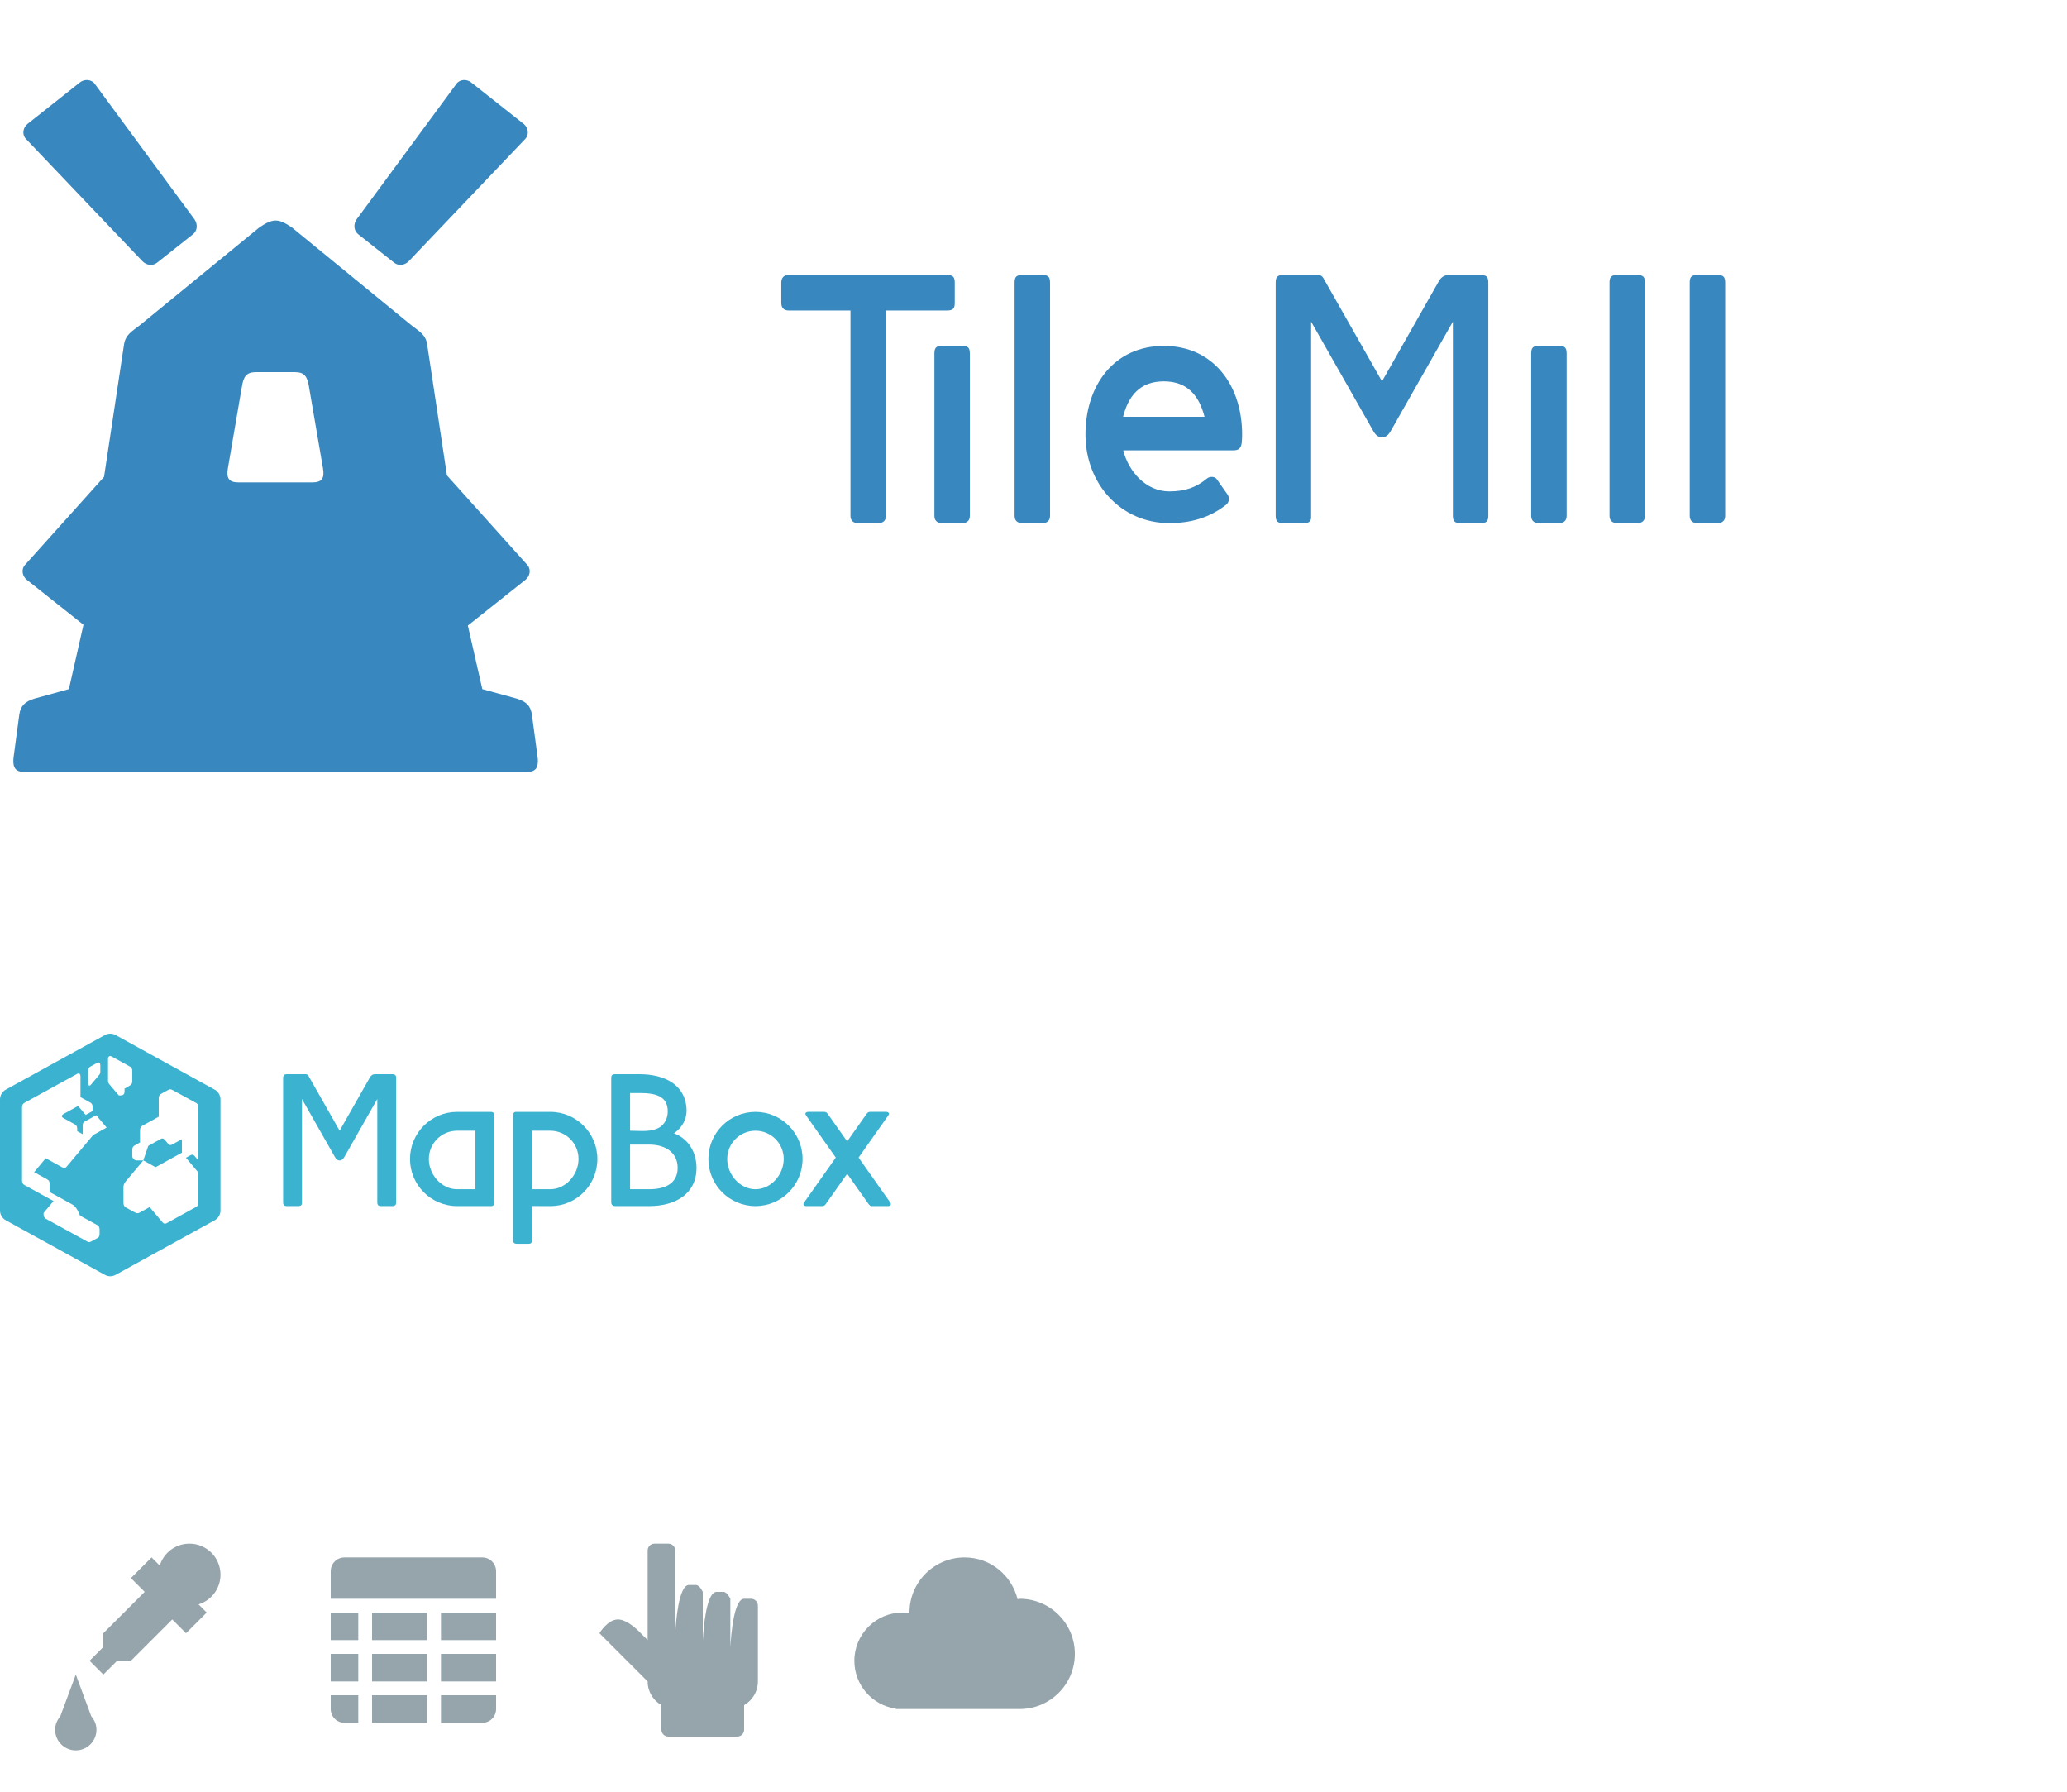
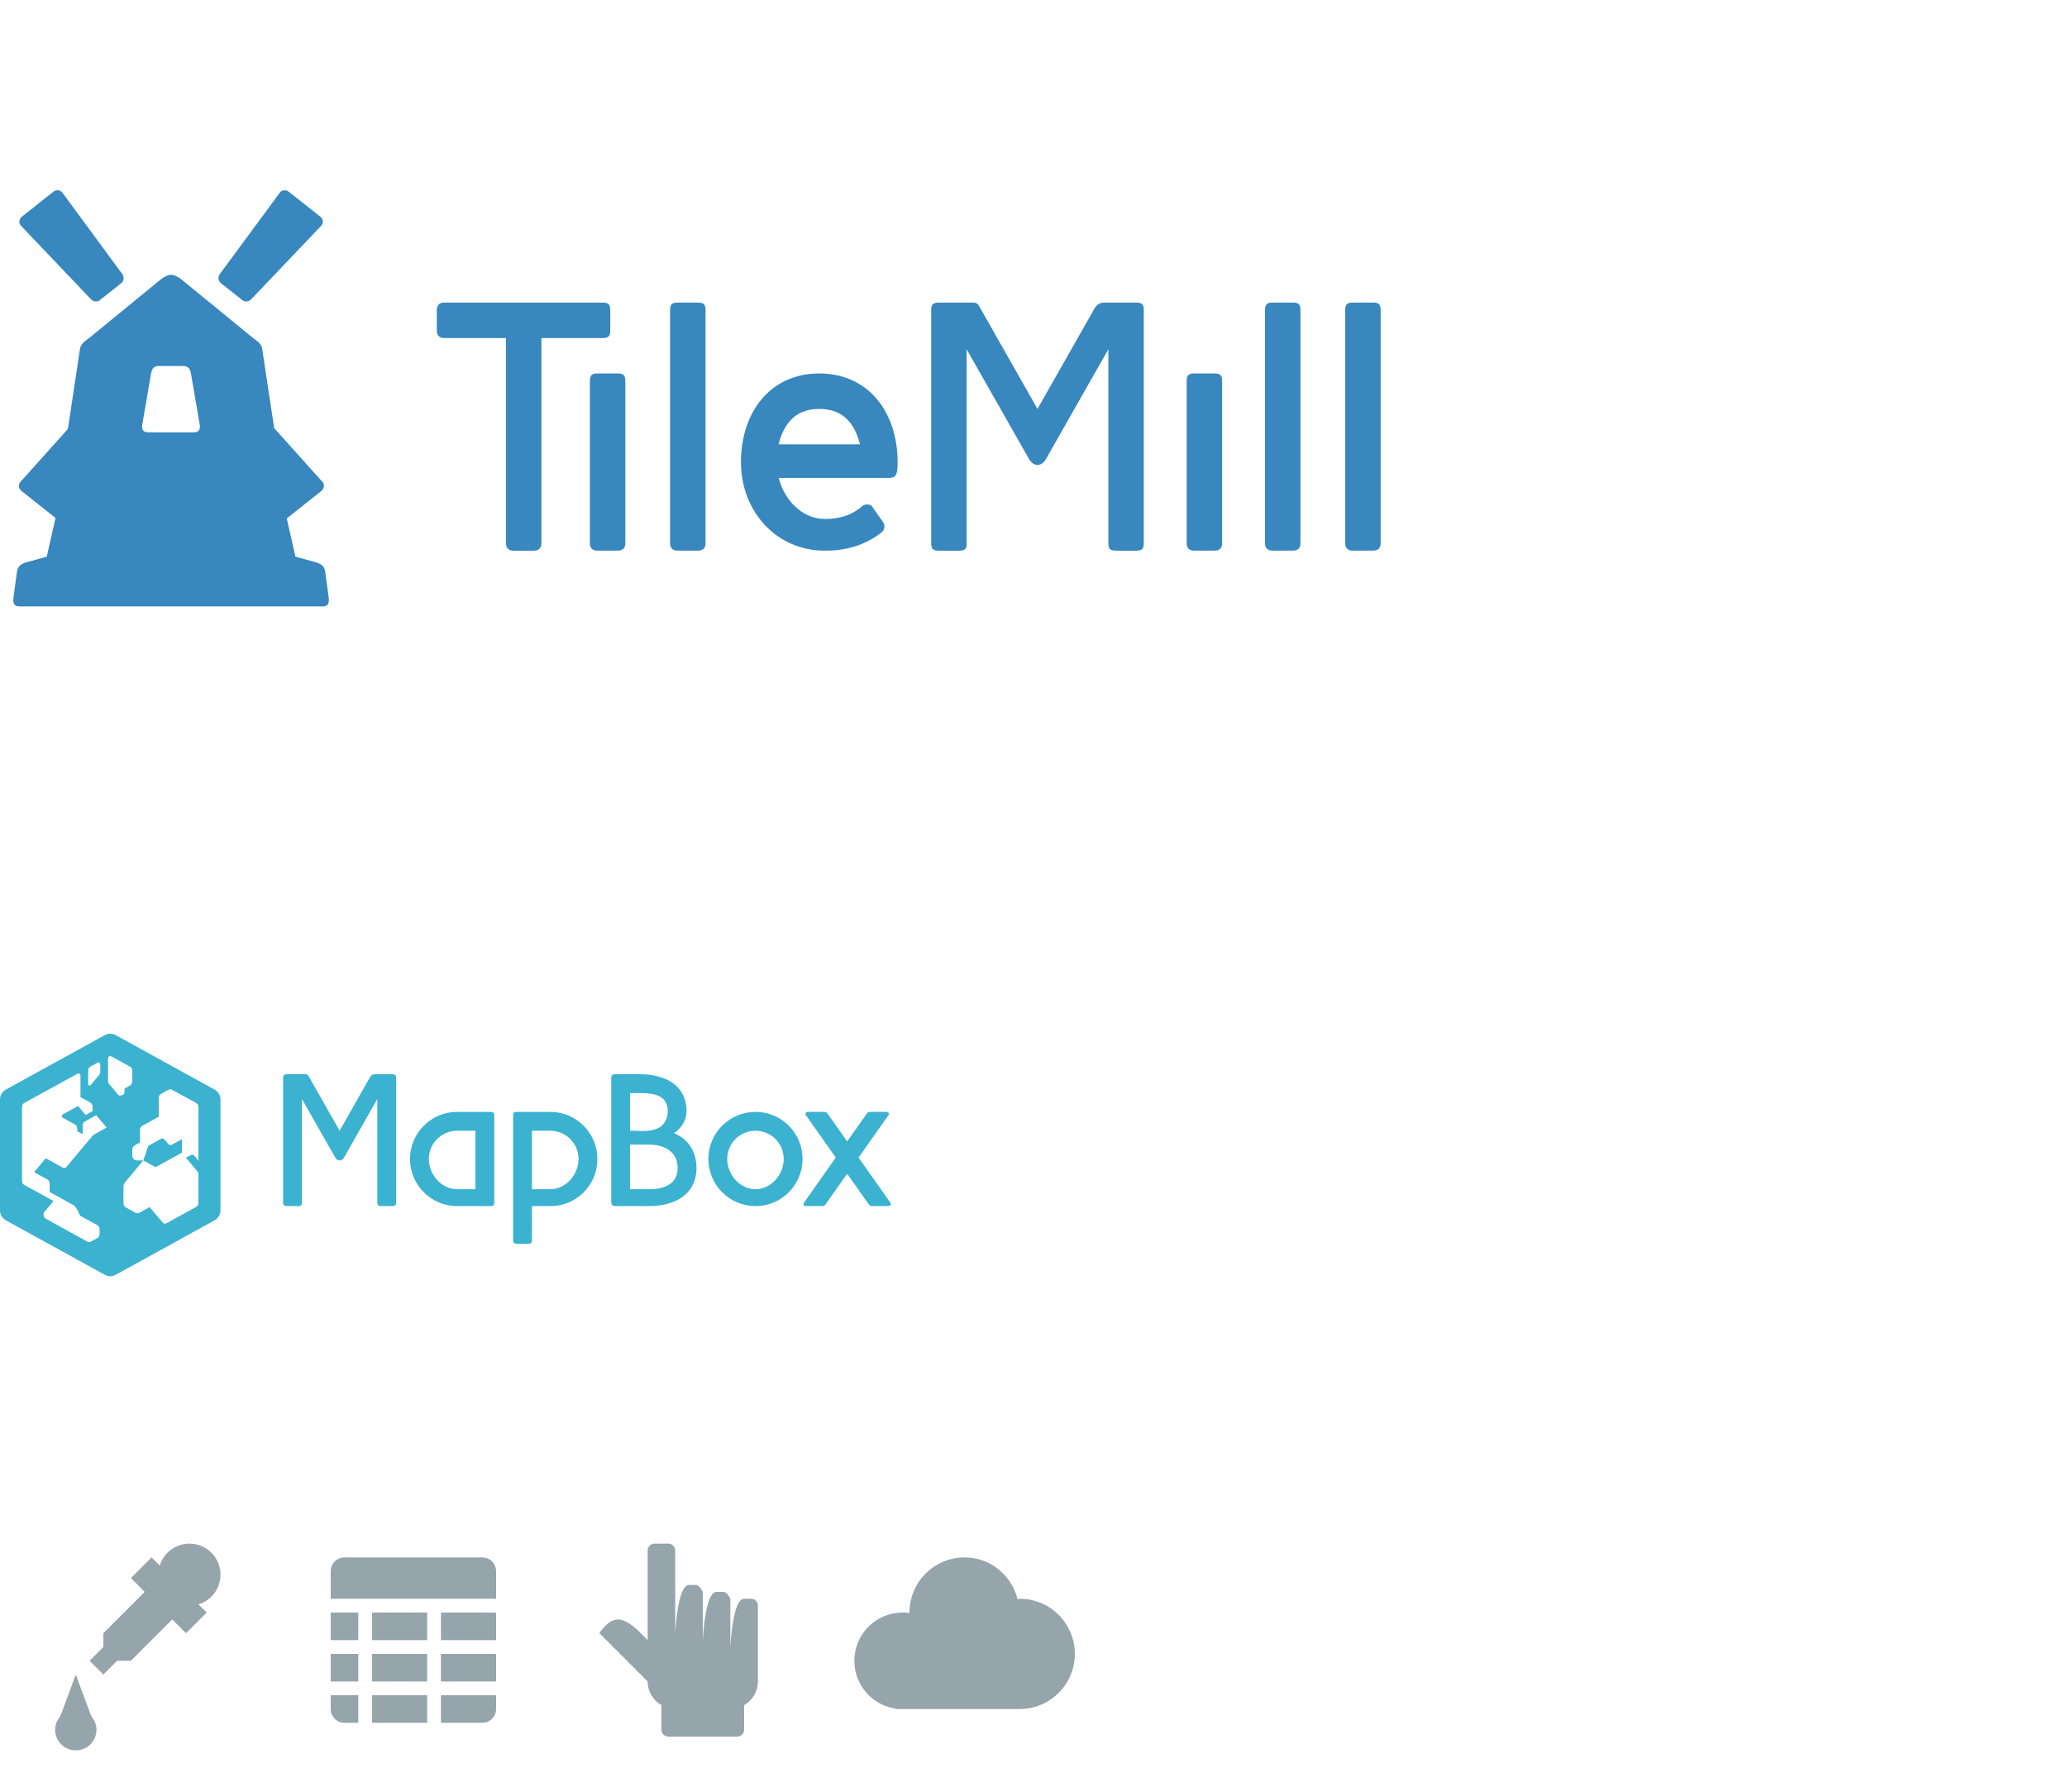
<svg xmlns="http://www.w3.org/2000/svg" width="150" height="130" id="svg7551" version="1.1">
  <defs id="defs7553" />
  <g id="layer2" transform="translate(0,-22.36218)" style="display:none">
    <rect style="color:#000000;fill:#f2f2f2;fill-opacity:1;fill-rule:nonzero;stroke:none;stroke-width:2;marker:none;visibility:visible;display:inline;overflow:visible;enable-background:accumulate" id="rect17711" width="150" height="130" x="-4.2188475e-15" y="22.362" rx="0" ry="0" />
  </g>
  <g id="layer1" transform="translate(0,-22.36218)">
-     <g id="g5159-5-0" style="fill:#3887be;fill-opacity:1;display:inline" transform="matrix(0.1353383,0,0,0.1353383,-54.13139,68.25293)">
+     <g id="g5159-5-0" style="fill:#3887be;fill-opacity:1;display:inline" transform="matrix(0.1353383,0,0,0.1353383,-79.13139,70.25293)">
      <path id="path4461-5-6-54" d="m 1024,-153.638 c -26.733,0 -42,21.266 -42,47.5 0,26.234 18.767,47.5 45,47.5 11.578,0 21.681,-2.956 30.375,-9.812 1.588,-1.252 2.197,-3.542 0.688,-5.688 l -5.719,-8.125 c -1.018,-1.446 -3.725,-1.508 -5.125,-0.344 -5.676,4.72 -11.543,6.962 -20.219,6.969 -12.843,0.009 -22,-11 -24.75,-22 l 58.906,0 c 3,0 4.163,-1 4.625,-4 0.145,-1.478 0.219,-2.981 0.219,-4.5 0,-26.234 -15.267,-47.5 -42,-47.5 z m 0,19 c 12.913,0 18.986,7.926 21.844,19 l -43.688,0 c 2.858,-11.074 8.931,-19 21.844,-19 z" clip-path="none" style="color:#000000;fill:#3887be;fill-opacity:1;fill-rule:nonzero;stroke:none;stroke-width:50;marker:none;visibility:visible;display:inline;overflow:visible;enable-background:accumulate" />
      <path style="color:#000000;fill:#3887be;fill-opacity:1;fill-rule:nonzero;stroke:none;stroke-width:50;marker:none;visibility:visible;display:inline;overflow:visible;enable-background:accumulate" d="m 1088,-191.638 c -3,0 -4,1 -4,4 l 0,125 c 0,3 1,4 4,4 l 11.125,0 c 2.444,0 3.545,-0.694 3.875,-2.562 l 0,-105.438 33.25,58.5 c 1.326,2.333 2.75,3.487 4.75,3.5 2,0.013 3.424,-1.167 4.75,-3.5 l 33.25,-58.5 0,104 c 0,3 1,4 4,4 l 11,0 c 3,0 4,-1 4,-4 l 0,-125 c 0,-3 -1,-4 -4,-4 l -17.125,0 c -2.495,0 -4.145,1.069 -5.5,3.5 l -30.375,53.5 -30.438,-53.594 c -1.131,-1.991 -1.504,-3.406 -4,-3.406 z" id="path4595-9-5-3" />
      <path id="path24748-9-8-0-0" d="m 822.75,-191.638 c -2.549,0 -3.844,1.574 -3.844,4.031 l 0,10.938 c 0,2.458 1.294,4.031 3.844,4.031 l 33.25,0 0,110.156 c 0,2.549 1.574,3.844 4.031,3.844 l 10.938,0 c 2.458,0 4.031,-1.294 4.031,-3.844 l 0,-110.156 32.906,0 c 3,0 4,-1 4,-4 l 0,-11 c 0,-3 -1,-4 -4,-4 l -85.156,0 z" style="color:#000000;fill:#3887be;fill-opacity:1;fill-rule:nonzero;stroke:none;stroke-width:50;marker:none;visibility:visible;display:inline;overflow:visible;enable-background:accumulate" />
      <path id="path3668-1-1-2" d="m 948,-191.638 c -3,0 -4,1 -4,4 l 0,125.147 c 0,2.549 1.574,3.844 4.031,3.844 l 10.938,0 c 2.458,0 4.031,-1.294 4.031,-3.844 l 0,-125.147 c 0,-3 -1,-4 -4,-4 -3.667,0 -7.333,0 -11,0 z" style="color:#000000;fill:#3887be;fill-opacity:1;fill-rule:nonzero;stroke:none;stroke-width:50;marker:none;visibility:visible;display:inline;overflow:visible;enable-background:accumulate" />
      <path id="path4597-9-0-7" d="m 1225,-153.638 c -3,0 -4,1 -4,4 l 0,87.147 c 0,2.549 1.574,3.844 4.031,3.844 l 10.938,0 c 2.458,0 4.031,-1.294 4.031,-3.844 l 0,-87.147 c 0,-3 -1,-4 -4,-4 -3.667,0 -7.333,0 -11,0 z" style="color:#000000;fill:#3887be;fill-opacity:1;fill-rule:nonzero;stroke:none;stroke-width:50;marker:none;visibility:visible;display:inline;overflow:visible;enable-background:accumulate" />
      <path style="color:#000000;fill:#3887be;fill-opacity:1;fill-rule:nonzero;stroke:none;stroke-width:50;marker:none;visibility:visible;display:inline;overflow:visible;enable-background:accumulate" d="m 1267,-191.638 c -3,0 -4,1 -4,4 l 0,125.147 c 0,2.549 1.574,3.844 4.031,3.844 l 10.938,0 c 2.458,0 4.031,-1.294 4.031,-3.844 l 0,-125.147 c 0,-3 -1,-4 -4,-4 -3.667,0 -7.333,0 -11,0 z" id="path4599-5-2-1" />
      <path id="path4601-6-4-7" d="m 1310,-191.638 c -3,0 -4,1 -4,4 l 0,125.147 c 0,2.549 1.574,3.844 4.031,3.844 l 10.938,0 c 2.458,0 4.031,-1.294 4.031,-3.844 l 0,-125.147 c 0,-3 -1,-4 -4,-4 -3.667,0 -7.333,0 -11,0 z" style="color:#000000;fill:#3887be;fill-opacity:1;fill-rule:nonzero;stroke:none;stroke-width:50;marker:none;visibility:visible;display:inline;overflow:visible;enable-background:accumulate" />
      <path style="color:#000000;fill:#3887be;fill-opacity:1;fill-rule:nonzero;stroke:none;stroke-width:50;marker:none;visibility:visible;display:inline;overflow:visible;enable-background:accumulate" d="m 905,-153.638 c -3,0 -4,1 -4,4 l 0,87.147 c 0,2.549 1.574,3.844 4.031,3.844 l 10.938,0 c 2.458,0 4.031,-1.294 4.031,-3.844 l 0,-87.147 c 0,-3 -1,-4 -4,-4 -3.667,0 -7.333,0 -11,0 z" id="path4605-5-0-9" />
    </g>
-     <g style="fill:#3887be;display:inline;fill-opacity:1" id="g33033" transform="matrix(0.2556115,0,0,0.2556115,-154.3156,87.8115)">
+     <g style="fill:#3887be;fill-opacity:1;display:inline" id="g33033" transform="matrix(0.1537632,0,0,0.1537632,-92.44323,72.04642)">
      <path style="color:#000000;fill:#3887be;fill-opacity:1;fill-rule:nonzero;stroke:none;stroke-width:1.391;marker:none;visibility:visible;display:inline;overflow:visible;enable-background:accumulate" d="m 628.098,-233.325 c -0.588,0.051 -1.199,0.27 -1.688,0.656 l -14.875,11.781 c -1.303,1.031 -1.634,3.004 -0.5,4.219 l 33.04,34.689 c 1.134,1.215 2.915,1.531 4.219,0.5 l 10.188,-8.062 c 1.303,-1.031 1.391,-2.836 0.469,-4.219 l -28.29,-38.439 c -0.461,-0.691 -1.225,-1.046 -2,-1.125 -0.194,-0.02 -0.366,-0.017 -0.562,0 z m 107.12,0 c -0.775,0.079 -1.508,0.434 -1.969,1.125 l -28.321,38.439 c -0.922,1.383 -0.803,3.187 0.5,4.219 l 10.188,8.062 c 1.303,1.031 3.085,0.715 4.219,-0.5 l 33.04,-34.689 c 1.134,-1.215 0.803,-3.187 -0.5,-4.219 l -14.906,-11.781 c -0.652,-0.516 -1.475,-0.735 -2.25,-0.656 z m -53.248,39.87 c -1.297,0 -2.624,0.614 -4.562,1.906 l -34,27.817 c -2.17,1.722 -4.051,2.597 -4.487,5.486 l -5.669,37.545 -22.438,25 c -1.134,1.215 -0.803,3.187 0.5,4.219 l 16.094,12.781 -4.136,18.26 -9.836,2.709 c -2.633,0.861 -3.873,1.973 -4.25,4.562 l -1.562,11.639 c -0.377,2.589 -0.051,4.562 2.719,4.562 l 143.226,0 c 2.77,0 3.096,-1.973 2.719,-4.562 l -1.562,-11.639 c -0.377,-2.589 -1.617,-3.701 -4.25,-4.562 l -9.836,-2.709 -4.105,-18.041 16.375,-13 c 1.303,-1.031 1.634,-3.004 0.5,-4.219 l -22.812,-25.406 -5.607,-37.139 c -0.4,-2.875 -2.317,-3.764 -4.487,-5.486 l -34,-27.817 c -1.939,-1.292 -3.234,-1.906 -4.531,-1.906 z m -5.562,43.034 11,0 c 2.77,0 3.531,1.27 4,4 l 4,23.297 c 0.469,2.73 -0.23,4 -3,4 l -21,0 c -2.77,0 -3.469,-1.27 -3,-4 l 4,-23.297 c 0.469,-2.73 1.23,-4 4,-4 z" id="path33031" />
    </g>
    <path style="fill:#96a4ab;fill-opacity:1;display:inline" d="m 25,135.362 c -0.554,0 -1,0.446 -1,1 l 0,2 2.5,0 5,0 4.5,0 0,-2 c 0,-0.554 -0.446,-1 -1,-1 l -10,0 z m -1,4 0,2 2,0 0,-2 -2,0 z m 3,0 0,2 4,0 0,-2 -4,0 z m 5,0 0,2 4,0 0,-2 -4,0 z m -8,3 0,2 2,0 0,-2 -2,0 z m 3,0 0,2 4,0 0,-2 -4,0 z m 5,0 0,2 4,0 0,-2 -4,0 z m -8,3 0,1 c 0,0.554 0.446,1 1,1 l 1,0 0,-2 -2,0 z m 3,0 0,2 4,0 0,-2 -4,0 z m 5,0 0,2 3,0 c 0.554,0 1,-0.446 1,-1 l 0,-1 -4,0 z" id="rect4871-2" />
    <path style="color:#000000;fill:#96a4ab;fill-opacity:1;fill-rule:nonzero;stroke:none;stroke-width:1;marker:none;visibility:visible;display:inline;overflow:visible;enable-background:accumulate" d="m 47.5,134.362 c -0.277,0 -0.5,0.223 -0.5,0.5 l 0,6.5 -0.5,-0.5 c 0,0 -0.906,-1 -1.656,-1 -0.75,0 -1.344,1 -1.344,1 l 3.5,3.5 c 0,0.742 0.403,1.373 1,1.719 l 0,1.781 c 0,0.277 0.223,0.5 0.5,0.5 l 5,0 c 0.277,0 0.5,-0.223 0.5,-0.5 l 0,-1.781 c 0.597,-0.345 1,-0.977 1,-1.719 l 0,-3 0,-2.5 c 0,-0.277 -0.223,-0.5 -0.5,-0.5 l -0.5,0 c -0.75,0 -0.953,2.688 -1,3.531 l 0,-3.031 0,-0.5 c 0,0 -0.223,-0.5 -0.5,-0.5 l -0.5,0 c -0.75,0 -0.953,2.688 -1,3.531 l 0,-3.031 0,-0.5 c 0,0 -0.223,-0.5 -0.5,-0.5 l -0.5,0 c -0.75,0 -0.953,2.688 -1,3.531 l 0,-1.531 0,-4.5 c 0,-0.277 -0.223,-0.5 -0.5,-0.5 z" id="rect3980" />
    <path id="path3896" d="m 13.75,134.362 c -1.016,0 -1.877,0.668 -2.156,1.594 L 11,135.362 l -1.5,1.5 1,1 -3,3 0,1 -1,1 1,1 1,-1 1,0 3,-3 1,1 1.5,-1.5 -0.594,-0.594 c 0.926,-0.279 1.594,-1.14 1.594,-2.156 0,-1.242 -1.008,-2.25 -2.25,-2.25 z m -8.25,9.5 -1.125,3.031 c -0.226,0.263 -0.375,0.595 -0.375,0.969 0,0.828 0.672,1.5 1.5,1.5 0.828,0 1.5,-0.672 1.5,-1.5 0,-0.374 -0.149,-0.706 -0.375,-0.969 z" style="color:#000000;fill:#96a4ab;fill-opacity:1;fill-rule:nonzero;stroke:none;stroke-width:0.055;marker:none;visibility:visible;display:inline;overflow:visible;enable-background:accumulate" />
    <path style="color:#000000;fill:#96a4ab;fill-opacity:1;fill-rule:nonzero;stroke:none;stroke-width:0;marker:none;visibility:visible;display:inline;overflow:visible;enable-background:accumulate" d="m 70,135.362 c -2.209,0 -4,1.791 -4,4 0,0.01 -8e-5,0.021 0,0.031 -0.161,-0.023 -0.332,-0.031 -0.5,-0.031 -1.933,0 -3.5,1.567 -3.5,3.5 0,1.765 1.301,3.229 3,3.469 l 0,0.031 0.5,0 8.5,0 c 2.209,0 4,-1.791 4,-4 0,-2.209 -1.791,-4 -4,-4 -0.054,0 -0.103,0.029 -0.156,0.031 -0.434,-1.739 -1.97,-3.031 -3.844,-3.031 z" id="path4745" />
    <g transform="translate(0,11.80001)" id="g5702">
      <g style="fill:#3bb2d0;fill-opacity:1;display:inline" transform="matrix(0.5951758,0,0,0.5951758,-49.65323,30.07154)" id="g5704">
        <g style="color:#000000;fill:#3bb2d0;fill-opacity:1;fill-rule:nonzero;stroke:none;stroke-width:55.738;marker:none;visibility:visible;display:inline;overflow:visible;enable-background:accumulate" transform="matrix(0.1208684,0,0,0.1208684,108.64,151.526)" id="g5706">
          <path style="color:#000000;fill:#3bb2d0;fill-opacity:1;fill-rule:nonzero;stroke:none;stroke-width:55.738;marker:none;visibility:visible;display:inline;overflow:visible;enable-background:accumulate" clip-path="none" d="m 252.5,-403.397 c -26.234,0 -47.5,21.266 -47.5,47.5 0,26.234 21.266,47.5 47.5,47.5 l 34.531,-2e-5 c 2.119,-1e-5 2.969,-1.582 2.969,-3.75 l 0,-87.25 c 0,-3 -1,-4 -4,-4 z m 0,19 18.5,0 0,6.844 0,45.312 0,6.844 -18.5,0 c -15.74,0 -28.5,-14.76 -28.5,-30.5 0,-15.74 12.76,-28.5 28.5,-28.5 z" id="path5708" />
          <path style="color:#000000;fill:#3bb2d0;fill-opacity:1;fill-rule:nonzero;stroke:none;stroke-width:55.738;marker:none;visibility:visible;display:inline;overflow:visible;enable-background:accumulate" d="m 81,-441.397 c -3,0 -4,1 -4,4 l 0,125 c 0,3 1,4 4,4 l 11.125,0 c 2.444,0 3.545,-0.694 3.875,-2.562 l 0,-105.438 33.25,58.5 c 1.326,2.333 2.75,3.487 4.75,3.5 2,0.013 3.424,-1.167 4.75,-3.5 l 33.25,-58.5 0,104 c 0,3 1,4 4,4 l 11,0 c 3,0 4,-1 4,-4 l 0,-125 c 0,-3 -1,-4 -4,-4 l -17.125,0 c -2.495,0 -4.145,1.069 -5.5,3.5 l -30.375,53.5 -30.438,-53.594 c -1.131,-1.991 -1.504,-3.406 -4,-3.406 z" id="path5710" />
          <path style="color:#000000;fill:#3bb2d0;fill-opacity:1;fill-rule:nonzero;stroke:none;stroke-width:55.738;marker:none;visibility:visible;display:inline;overflow:visible;enable-background:accumulate" clip-path="none" d="m 311.969,-403.397 c -2.201,-3.2e-4 -2.969,1.312 -2.969,3.938 l 0,125.062 c 0,3 0.996,4 4.016,4 l 11.51,0 c 2.749,0 3.546,-1.181 3.541,-3.875 L 328,-308.459 c 6.077,0.036 12.586,0.036 18.5,0.062 26.121,0.118 47.5,-20.962 47.5,-47.5 0,-26.234 -21.266,-47.526 -47.5,-47.5 -11.541,0.012 -23.003,0.002 -34.531,0 z m 16.031,19 18.5,0 c 15.74,0 28.5,12.76 28.5,28.5 0,15.74 -12.76,30.5 -28.5,30.5 l -18.5,0 z" id="path5712" />
          <path clip-path="none" id="path5714" d="m 553.5,-403.397 c 26.234,0 47.5,21.266 47.5,47.5 0,26.234 -21.266,47.5 -47.5,47.5 -26.234,0 -47.5,-21.266 -47.5,-47.5 0,-26.234 21.266,-47.5 47.5,-47.5 z m 0,19 c -15.74,0 -28.5,12.76 -28.5,28.5 0,15.74 12.76,30.5 28.5,30.5 15.74,0 28.5,-14.76 28.5,-30.5 0,-15.74 -12.76,-28.5 -28.5,-28.5 z" style="color:#000000;fill:#3bb2d0;fill-opacity:1;fill-rule:nonzero;stroke:none;stroke-width:55.738;marker:none;visibility:visible;display:inline;overflow:visible;enable-background:accumulate" />
          <path id="path5716" d="m 412,-441.406 c -3,0 -4,1 -4,4 l 0,125.156 c 0,2.549 1.574,3.844 4.031,3.844 l 34.469,0 c 26.234,0 47.5,-12.266 47.5,-38.5 0,-15.083 -7.419,-29.095 -22.75,-34.938 0,0 12.479,-7.371 12.75,-22.5 -0.24,-25.916 -21.415,-37.062 -47.5,-37.062 z m 15,19 9.5,0 c 15.74,0 28.5,2.76 28.5,18.5 0,7.509 -3.281,12.505 -7.656,15.781 -9.309,5.536 -19.343,3.719 -30.344,3.719 z m 0,52 19.5,0 c 15.74,0 28.5,7.76 28.5,23.5 0,15.74 -12.76,21.5 -28.5,21.5 -6.472,9e-5 -13.007,0 -19.5,0 z" style="color:#000000;fill:#3bb2d0;fill-opacity:1;fill-rule:nonzero;stroke:none;stroke-width:55.738;marker:none;visibility:visible;display:inline;overflow:visible;enable-background:accumulate" />
          <path id="path5718" d="m 606.812,-403.406 c -2.691,0 -3.733,1.668 -2.25,3.625 l 29.938,42.472 -31.938,45.278 c -1.483,1.957 -0.441,3.625 2.25,3.625 l 16.156,0 c 1.674,0 2.621,-0.858 3.625,-2.281 l 21.397,-30.322 21.416,30.322 c 1.004,1.424 1.951,2.281 3.625,2.281 l 16.156,0 c 2.691,0 3.733,-1.668 2.25,-3.625 L 657.5,-357.312 l 29.938,-42.469 c 1.483,-1.957 0.441,-3.625 -2.25,-3.625 l -16.156,0 c -1.674,0 -2.621,0.858 -3.625,2.281 l -19.405,27.508 -19.407,-27.508 c -1.004,-1.424 -1.951,-2.281 -3.625,-2.281 z" style="color:#000000;fill:#3bb2d0;fill-opacity:1;fill-rule:nonzero;stroke:none;stroke-width:55.738;marker:none;visibility:visible;display:inline;overflow:visible;enable-background:accumulate" />
        </g>
      </g>
      <path style="font-size:medium;font-style:normal;font-variant:normal;font-weight:normal;font-stretch:normal;text-indent:0;text-align:start;text-decoration:none;line-height:normal;letter-spacing:normal;word-spacing:normal;text-transform:none;direction:ltr;block-progression:tb;writing-mode:lr-tb;text-anchor:start;baseline-shift:baseline;color:#000000;fill:#3bb2d0;fill-opacity:1;fill-rule:nonzero;stroke:none;stroke-width:40;marker:none;visibility:visible;display:inline;overflow:visible;enable-background:accumulate;font-family:Sans;-inkscape-font-specification:Sans" d="m 8.002,85.562 c -0.135,-7.99e-4 -0.269,0.033 -0.388,0.098 l -7.2,3.965 c -0.125,0.068 -0.227,0.173 -0.3,0.295 C 0.043,90.042 2.4e-4,90.182 0,90.325 l 0,8.072 c 4.8e-4,0.285 0.166,0.563 0.415,0.7 l 7.2,3.965 c 0.117,0.064 0.251,0.1 0.385,0.1 0.134,0 0.268,-0.036 0.385,-0.1 l 7.2,-3.965 c 0.249,-0.137 0.415,-0.415 0.415,-0.7 l 0,-8.072 c -2.1e-4,-0.142 -0.043,-0.283 -0.115,-0.405 -0.072,-0.122 -0.175,-0.227 -0.3,-0.295 l -7.2,-3.965 c -0.117,-0.064 -0.25,-0.097 -0.383,-0.098 z m -0.007,1.623 c 0.034,4.34e-4 0.073,0.013 0.117,0.037 0.44,0.242 0.881,0.484 1.32,0.728 0.122,0.068 0.168,0.172 0.168,0.327 l 0,0.715 c 0,0.154 -0.044,0.258 -0.163,0.325 l -0.398,0.233 0,0.172 c 0,0.24 -0.084,0.32 -0.32,0.32 l -0.098,0 -0.672,-0.795 c -0.069,-0.082 -0.11,-0.13 -0.11,-0.282 l 0,-1.567 c 0,-0.117 0.053,-0.214 0.155,-0.212 z m -0.84,0.465 c 0.077,0.006 0.125,0.09 0.125,0.217 l 0,0.435 c 0,0.121 -0.025,0.177 -0.07,0.235 l -0.525,0.625 -0.087,0.105 c -0.088,0.106 -0.198,0.07 -0.198,-0.08 l 0,-0.913 c 0,-0.152 0.042,-0.266 0.16,-0.325 l 0.51,-0.278 c 0.032,-0.017 0.059,-0.024 0.085,-0.022 z m -1.47,0.802 c 0.085,-0.007 0.155,0.05 0.155,0.185 l 0,1.528 0.713,0.395 c 0.122,0.067 0.168,0.172 0.168,0.328 l 0,0.287 -0.505,0.282 -0.55,-0.65 -1.012,0.557 c -0.198,0.109 -0.243,0.219 -0.037,0.33 l 0.818,0.45 c 0.122,0.067 0.168,0.172 0.168,0.328 l 0,0.165 0.4,0.22 0,-0.575 c 0,-0.16 -0.005,-0.262 0.168,-0.357 l 0.81,-0.448 0.757,0.897 -0.975,0.54 c -0.644,0.769 -1.286,1.54 -1.935,2.305 -0.078,0.093 -0.168,0.12 -0.25,0.075 -0.453,-0.25 -0.821,-0.452 -1.26,-0.695 l -0.84,1.012 c 0.319,0.176 0.639,0.351 0.958,0.527 0.122,0.068 0.168,0.172 0.168,0.328 l 0,0.585 1.675,0.922 c 0.307,0.169 0.527,0.79 0.527,0.79 l 1.252,0.688 c 0.122,0.067 0.168,0.172 0.168,0.328 l 0,0.292 c -0.005,0.136 -0.026,0.246 -0.125,0.3 l -0.522,0.285 c -0.071,0.039 -0.161,0.035 -0.23,-0.003 L 3.33,98.992 C 3.208,98.924 3.163,98.82 3.163,98.664 l 0,-0.098 0.723,-0.86 -2.12,-1.167 C 1.643,96.472 1.6,96.369 1.6,96.212 l 0,-3.955 0,-0.448 0,-0.67 0,-0.223 c 0,-0.156 0.043,-0.263 0.165,-0.33 l 0.152,-0.085 c 1.241,-0.681 3.68,-2.022 3.68,-2.022 0.029,-0.016 0.059,-0.025 0.087,-0.028 z m 6.675,1.145 c 0.048,0 0.101,0.023 0.185,0.068 0.561,0.31 1.126,0.614 1.688,0.923 0.122,0.067 0.168,0.172 0.168,0.328 l 0,3.853 -0.285,-0.338 c -0.089,-0.105 -0.185,-0.107 -0.285,-0.052 l -0.338,0.185 0.787,0.935 c 0.076,0.091 0.12,0.134 0.12,0.295 l 0,2.01 c 0,0.156 -0.045,0.26 -0.168,0.328 l -2.15,1.185 c -0.092,0.051 -0.191,0.044 -0.273,-0.052 -0.291,-0.344 -0.625,-0.729 -0.95,-1.123 -0.24,0.133 -0.487,0.278 -0.728,0.4 -0.123,0.062 -0.2,0.066 -0.32,0 -0.212,-0.117 -0.447,-0.238 -0.682,-0.375 -0.12,-0.07 -0.168,-0.174 -0.168,-0.33 -8.4e-4,-0.382 -0.003,-0.758 -0.002,-1.147 2.1e-4,-0.13 0.045,-0.266 0.158,-0.4 l 1.282,-1.53 -0.48,0 c -0.16,0 -0.32,-0.16 -0.32,-0.32 l 0,-0.438 c 0,-0.156 0.046,-0.26 0.168,-0.328 0.078,-0.043 0.395,-0.223 0.395,-0.223 l -0.002,-0.89 c -2.9e-4,-0.112 0.038,-0.246 0.168,-0.318 l 1.192,-0.657 0,-1.33 c 0,-0.156 0.046,-0.26 0.168,-0.328 0.149,-0.083 0.334,-0.183 0.502,-0.275 0.073,-0.038 0.12,-0.055 0.17,-0.055 z m -1.96,5.16 0.89,0.492 1.91,-1.052 0,-0.98 -0.71,0.39 c -0.099,0.055 -0.196,0.054 -0.285,-0.05 l -0.253,-0.3 c -0.078,-0.093 -0.163,-0.11 -0.25,-0.075 l -0.94,0.517 -0.363,1.058 z" id="path5720" />
    </g>
  </g>
</svg>
